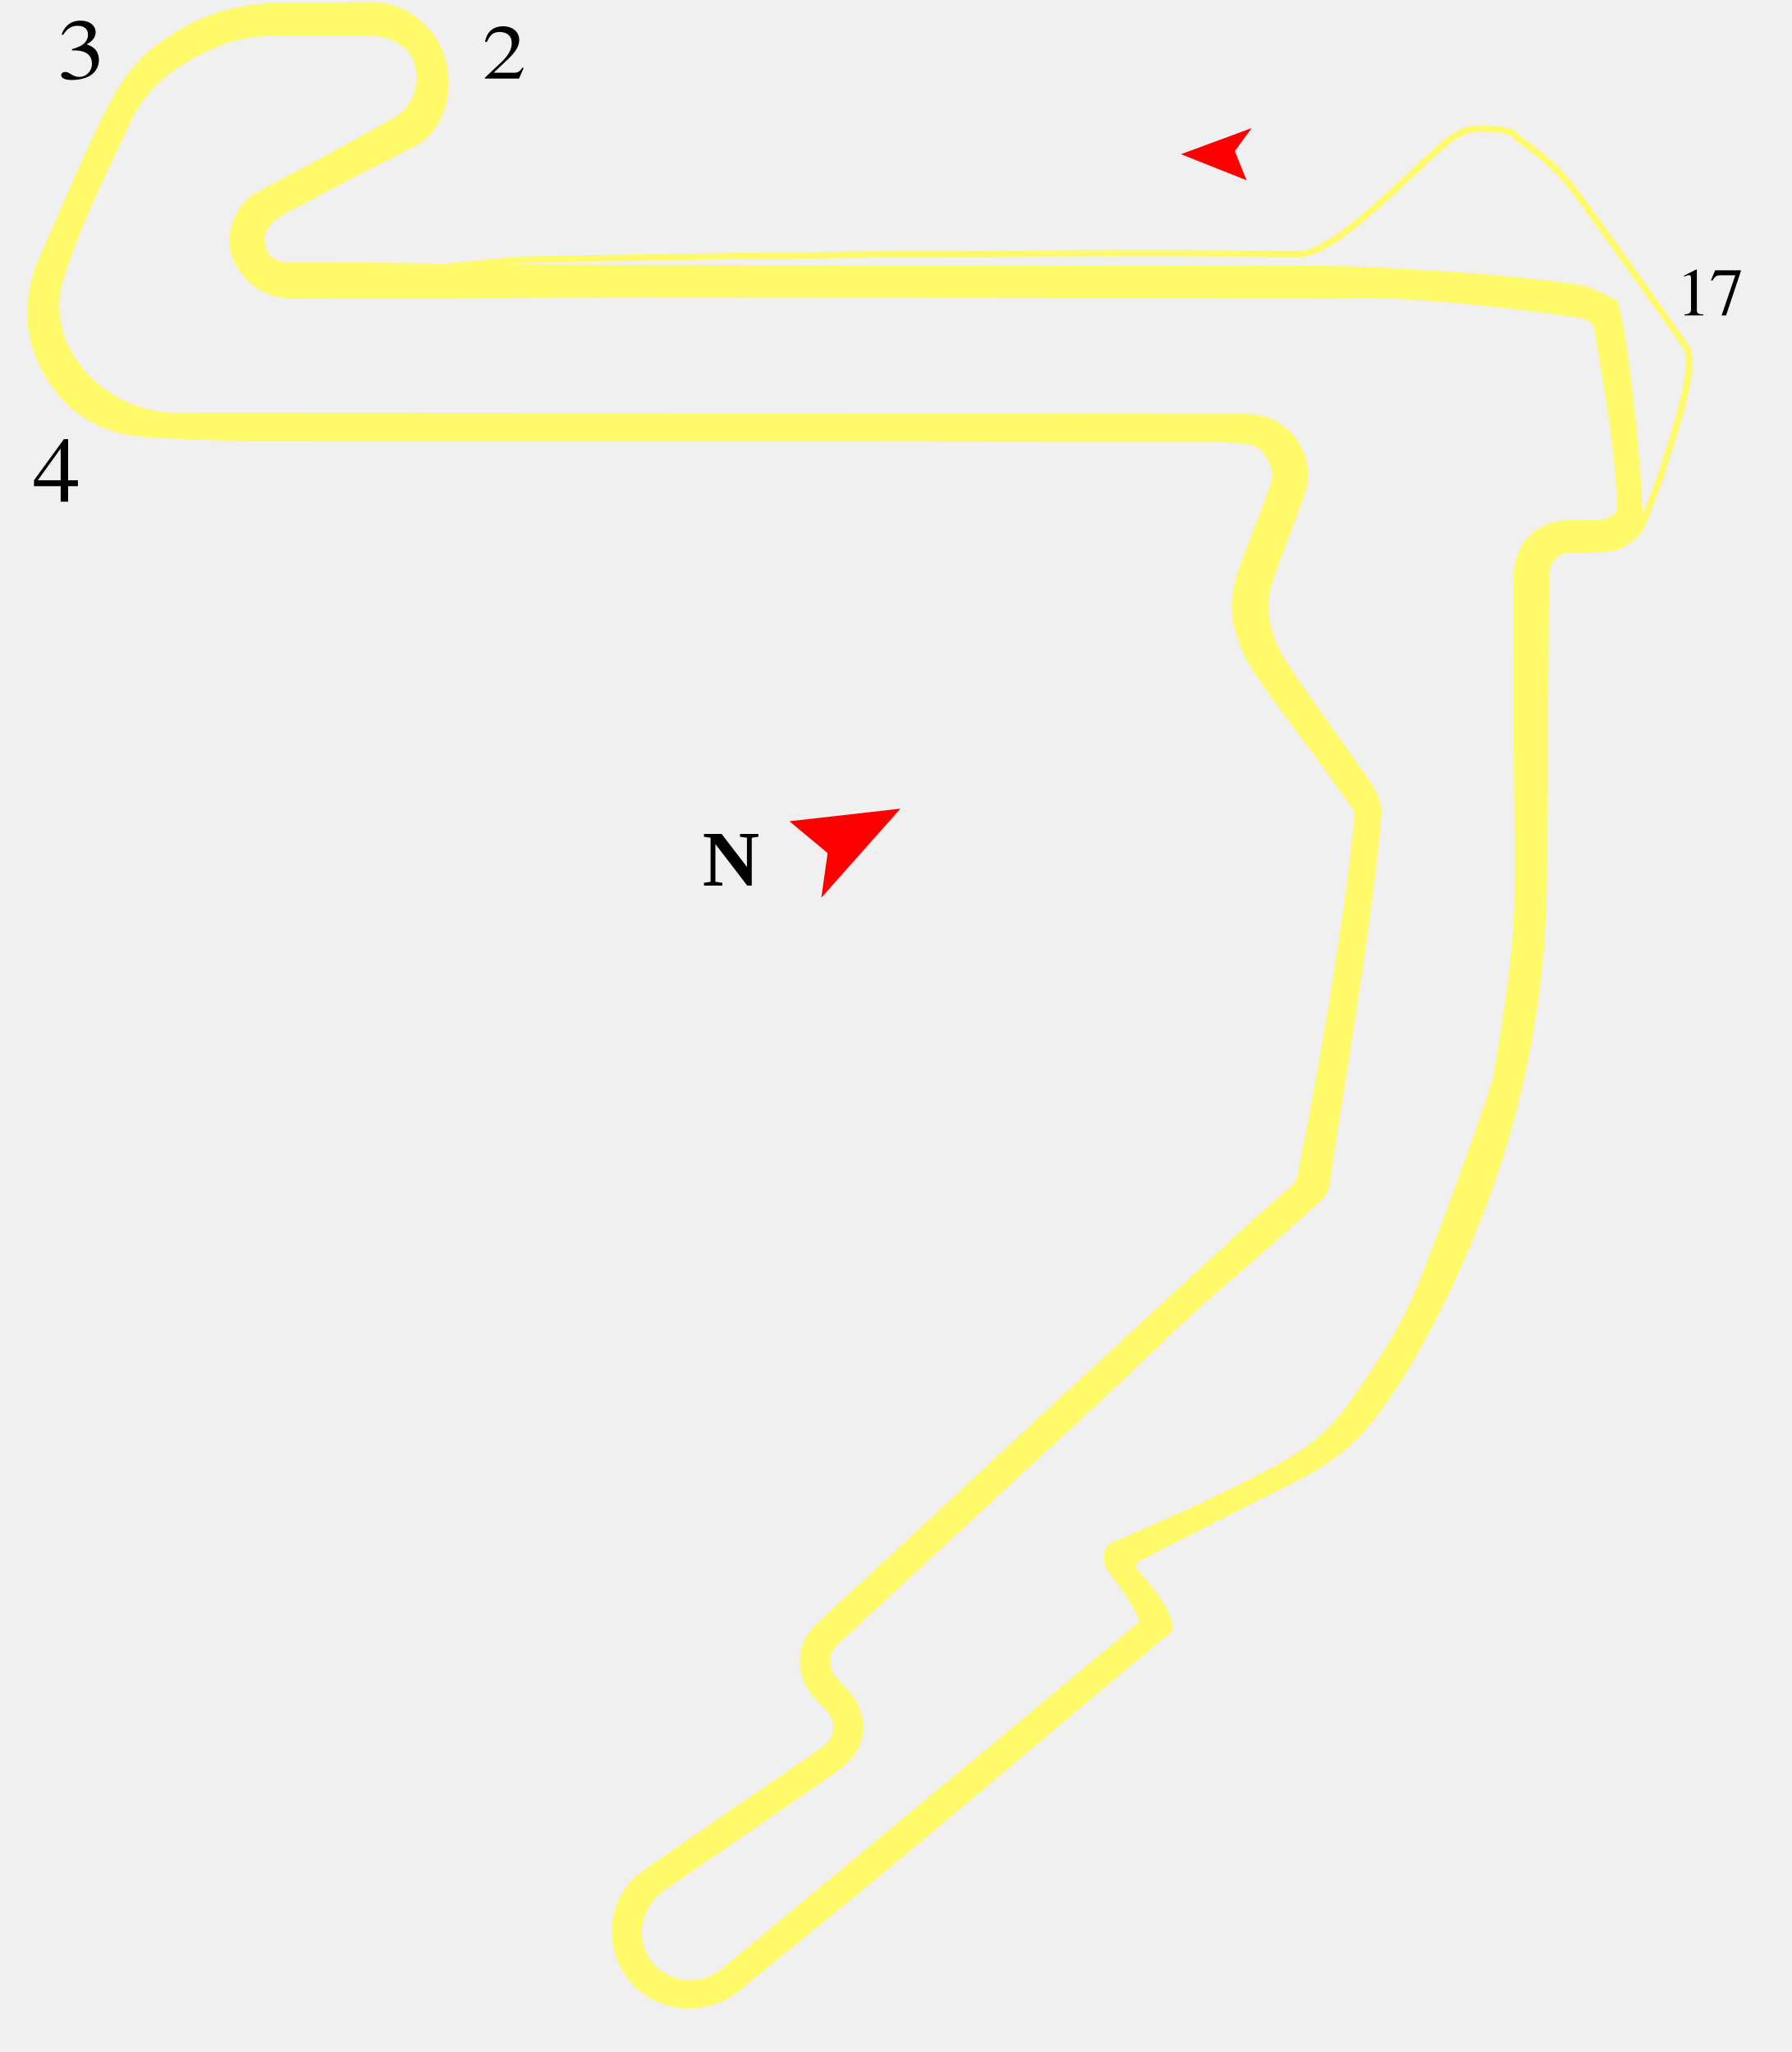
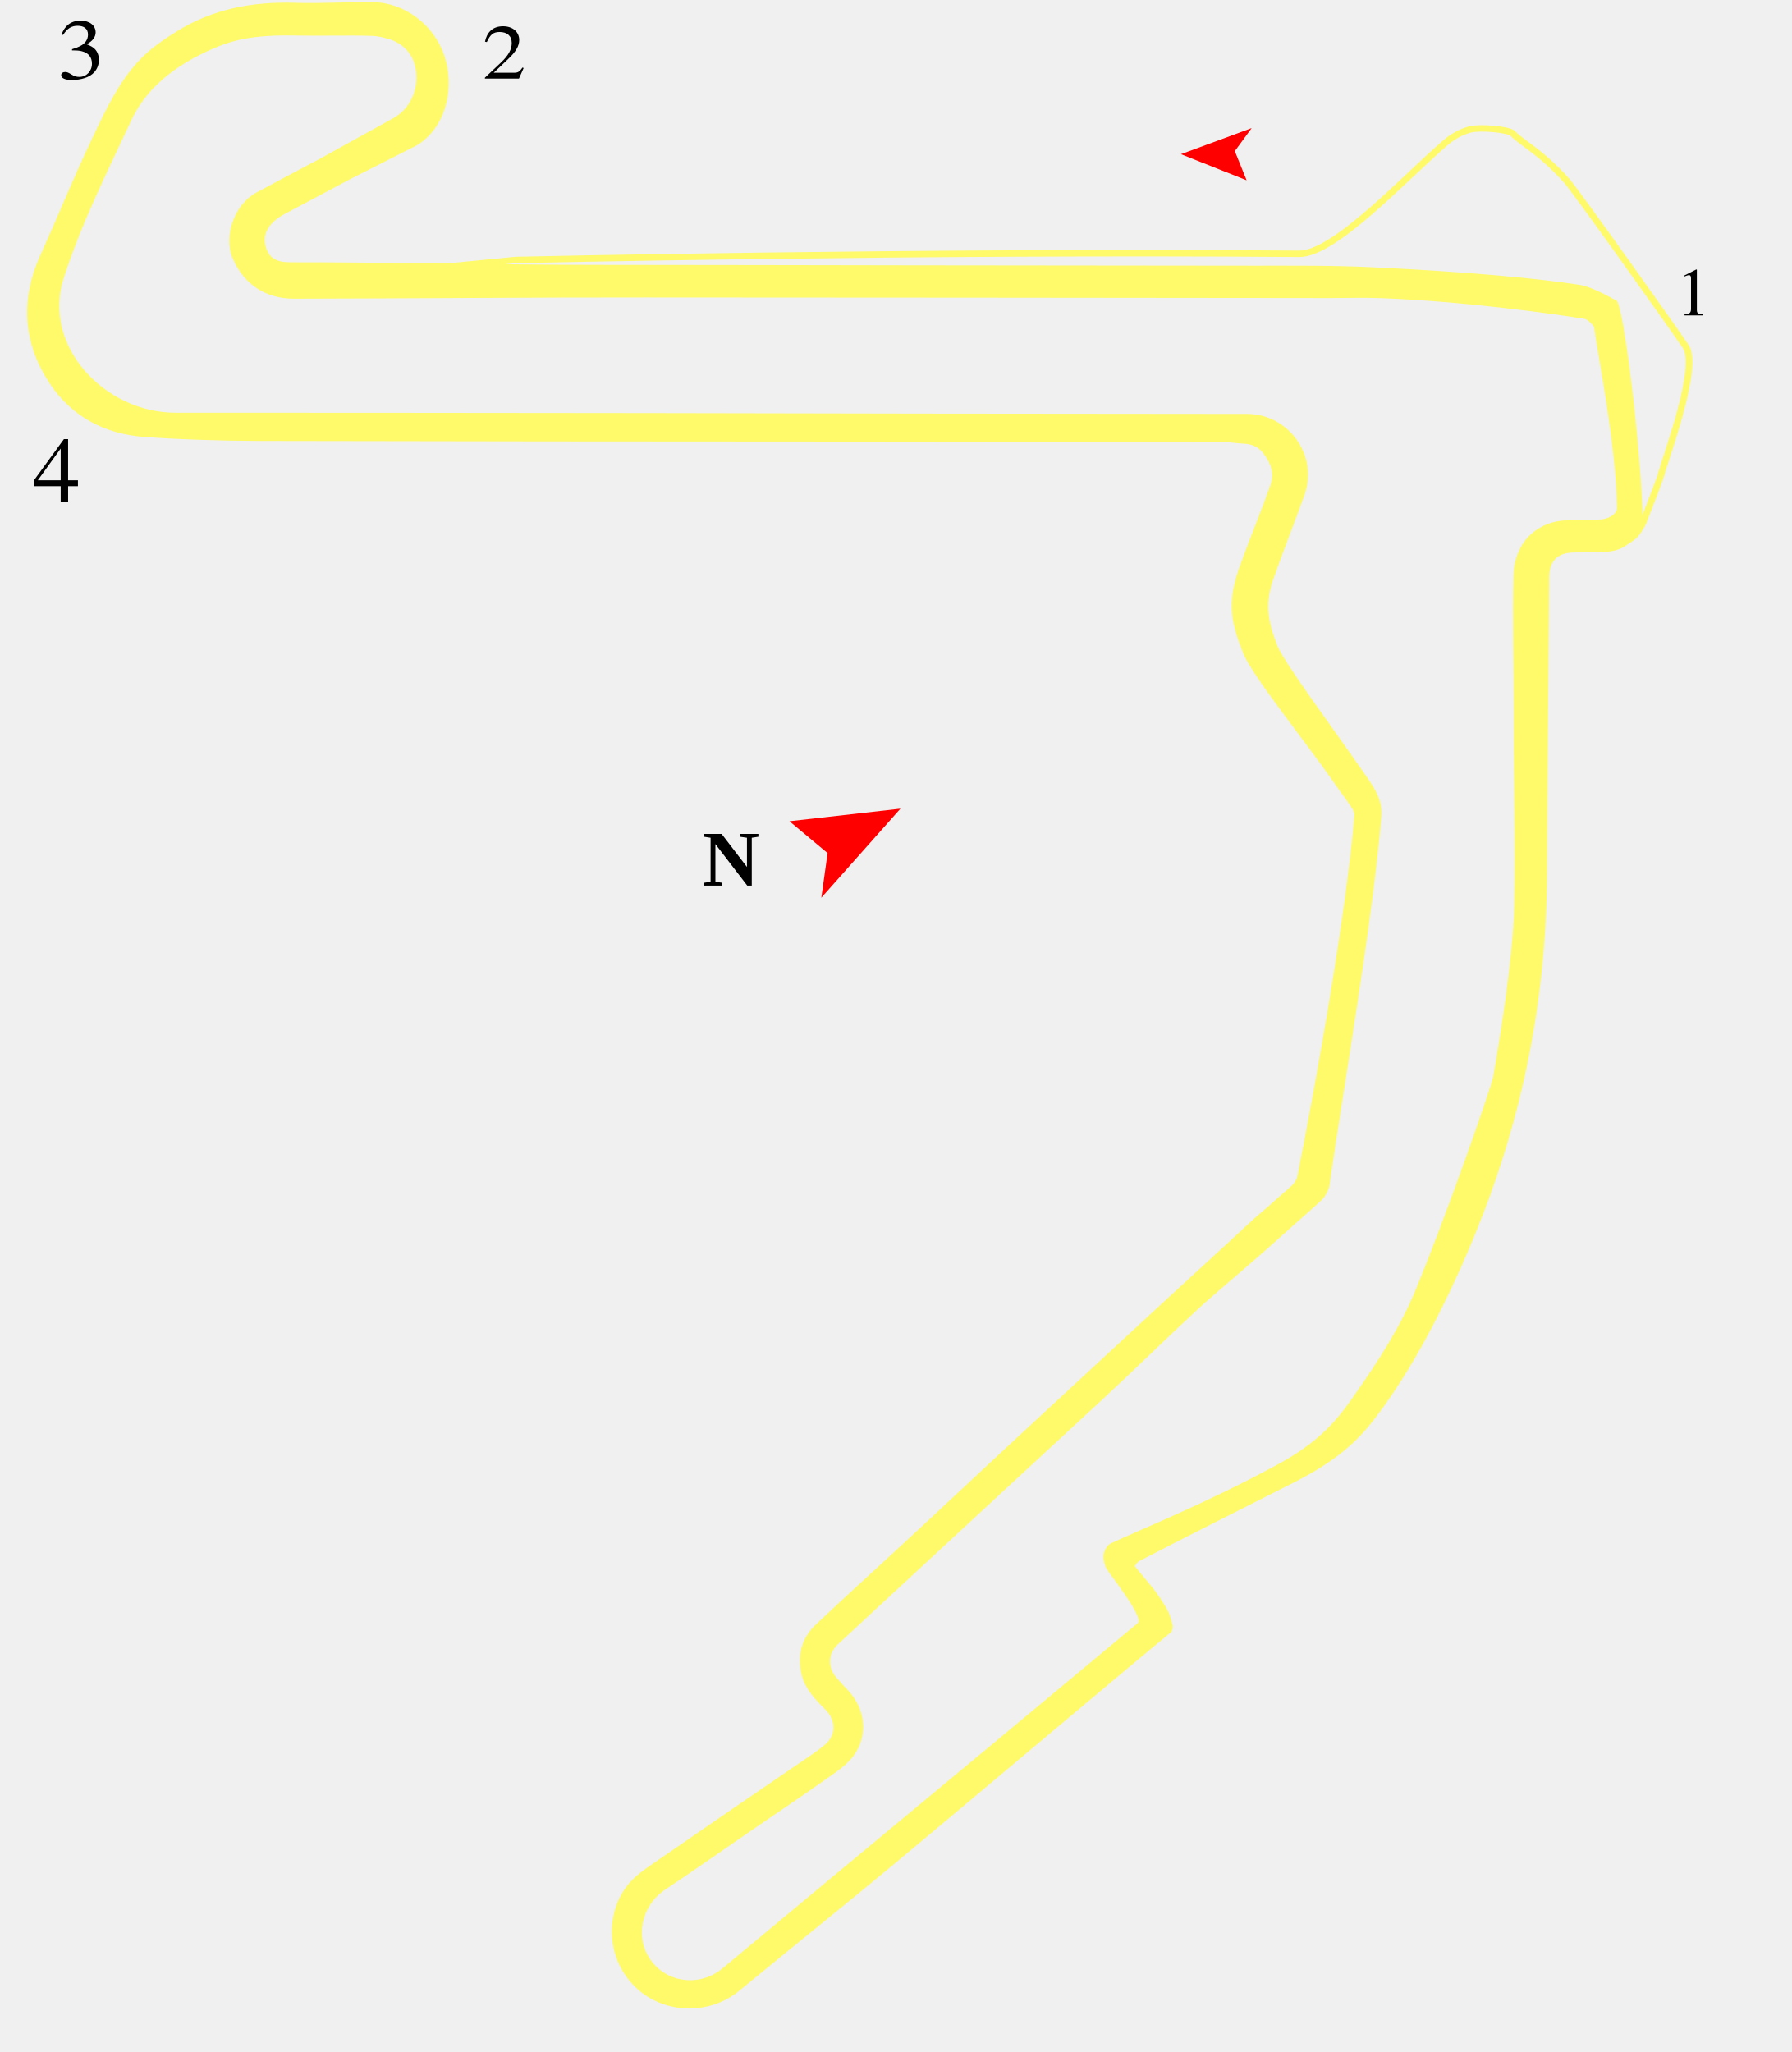
<svg xmlns="http://www.w3.org/2000/svg" width="230.373mm" height="263.863mm" viewBox="0 0 230.373 263.863" version="1.1" id="svg1" xml:space="preserve">
  <defs id="defs1" />
  <g id="layer1" transform="translate(58.30594,94.57387)">
    <g id="g35" transform="translate(-1.852083,-26.45833)">
      <g id="g36">
        <g id="g41" transform="translate(-2.645833,3.241146)">
          <g id="g59" transform="translate(-1.870887,2.80633)" />
        </g>
      </g>
    </g>
    <g id="g37" transform="translate(86.91563,-71.70208)" />&gt;<g id="g43" transform="translate(-32.82002,149.3385)">
      <g id="g57" transform="translate(3.554685,-5.61266)">&gt;</g>
    </g>
    <g id="g44" transform="translate(-86.56367,134.7344)" />
    <g id="g45" transform="translate(-52.99149,155.2019)">
      <g id="g56" transform="translate(9.541522,-8.980256)" />
    </g>&gt;<g id="g4" transform="translate(11.97368,13.47039)">
      <g id="g47" transform="translate(28.04583,31.48542)">
        <g id="g48" transform="translate(-0.958141,-0.02269766)" />
        <g id="g55" transform="translate(0.6731135,-32.96957)">
          <g id="g7">
            <g id="g10" transform="matrix(1.04685,0,0,1.04685,-5.628209,3.426396)">
-               <path style="font-size:15.184px;font-family:STIX;stroke-width:0.195" d="m 159.675,-39.196 v -0.132 h -3.147 l -0.512,1.217 0.154,0.074 c 0.358,-0.563 0.503,-0.679 0.998,-0.679 h 1.834 l -1.689,4.934 h 0.554 z" id="path56" transform="translate(-35.06052,-32.53535)" />
              <path style="font-size:15.169px;font-family:STIX;stroke-width:0.194" d="m 120.011,-66.325 v -0.125 c -0.626,0 -0.793,-0.15 -0.793,-0.509 v -4.981 l -0.075,-0.025 -1.493,0.759 v 0.117 l 0.225,-0.083 c 0.15,-0.058 0.292,-0.1 0.375,-0.1 0.175,0 0.25,0.125 0.25,0.409 v 3.746 c 0,0.459 -0.175,0.634 -0.793,0.667 v 0.125 z" id="path55" />
            </g>
          </g>
        </g>
      </g>
    </g>
    <g id="g34" transform="matrix(1.914917,0,0,1.914917,-92.89046,-26.63857)">
      <path style="font-size:4.237px;fill:#ff0000;stroke:none;stroke-width:1.027;stroke-dasharray:none" d="m 77.123,19.48 -5.233,6.073 0.416,-3.043 -2.525,-2.172 z" id="path22" transform="matrix(1.015067,0,0,0.9851566,0.2338607,-0.3661521)" />
      <g id="g33" transform="matrix(0.5863315,0,0,0.5863315,1.79094,31.65331)">
        <path style="font-weight:bold;font-size:9.033px;font-family:'Nimbus Roman No9 L';-inkscape-font-specification:'Nimbus Roman No9 L Bold';stroke-width:2.266" d="m 113.285,-18.544 -0.794,-0.115 v -0.322 h 2.104 v 0.322 l -0.759,0.115 v 5.478 h -0.516 l -3.648,-4.755 v 4.314 l 0.794,0.119 v 0.322 h -2.104 v -0.322 l 0.759,-0.119 v -5.037 l -0.759,-0.115 v -0.322 h 2.025 l 2.898,3.78 z" id="text33" />
      </g>
    </g>
    <g id="layer1-5" transform="translate(-193.3339,-234.0117)" />
    <g id="text20" style="font-size:4.237px;stroke-width:0.353" transform="matrix(1.015067,0,0,0.9851566,0.2338608,-0.3661525)">
      <path style="font-size:15.184px;font-family:STIX;stroke-width:0.273" d="m -49.675,-91.07 c 0.502,-0.831 1.066,-1.19 1.826,-1.19 0.809,0 1.323,0.382 1.323,1.145 0,0.685 -0.392,1.19 -0.993,1.505 -0.245,0.135 -0.564,0.258 -1.029,0.404 v 0.157 c 0.699,0 0.98,0.034 1.25,0.112 0.846,0.225 1.274,0.775 1.274,1.628 0,0.954 -0.686,1.718 -1.593,1.718 -0.343,0 -0.6,-0.056 -1.054,-0.348 -0.343,-0.225 -0.539,-0.292 -0.748,-0.292 -0.282,0 -0.502,0.168 -0.502,0.404 0,0.404 0.478,0.64 1.373,0.64 1.091,0 2.255,-0.326 2.843,-1.044 0.355,-0.427 0.564,-0.977 0.564,-1.572 0,-0.584 -0.196,-1.1 -0.539,-1.448 -0.257,-0.247 -0.478,-0.382 -1.017,-0.595 0.821,-0.449 1.14,-1.011 1.14,-1.55 0,-0.921 -0.772,-1.538 -1.912,-1.538 -1.274,0 -2.047,0.752 -2.402,1.819 z" id="path16" />
      <g id="g11" transform="translate(-0.65164,1.342849)">
        <path style="font-size:15.184px;font-family:STIX;stroke-width:0.246" d="m 9.31,-88.093 -0.154,-0.061 c -0.364,0.566 -0.596,0.677 -1.059,0.677 H 5.516 l 1.82,-1.779 c 0.982,-0.95 1.412,-1.708 1.412,-2.507 0,-1.001 -0.794,-1.779 -2.041,-1.779 -1.357,0 -2.063,0.829 -2.294,2.011 l 0.232,0.051 c 0.441,-0.991 0.827,-1.314 1.622,-1.314 0.938,0 1.533,0.505 1.533,1.425 0,0.859 -0.397,1.627 -1.434,2.628 l -1.964,1.91 v 0.121 h 4.313 z" id="path3" />
      </g>
      <g id="g12" transform="translate(1.30328,4.297117)">
        <path style="font-size:15.184px;font-family:STIX;stroke-width:0.281" d="m -49.103,-36.462 v -0.773 h -1.244 v -5.373 h -0.531 l -3.791,5.373 v 0.773 h 3.381 v 2.016 h 0.942 v -2.016 z m -2.185,-0.773 h -2.898 l 2.898,-4.142 z" id="path4" />
      </g>
      <path style="fill:#ff0000;stroke:none;stroke-width:1.245;stroke-dasharray:none" d="m 91.915,-75.502 8.958,-3.407 -2.133,3.006 1.493,3.808 z" id="path21" />
      <path style="font-size:4.237px;fill:none;stroke:#fffa69;stroke-width:0.837;stroke-dasharray:none" d="m 149.77,-26.281 c 0,0 0.511,-0.649 0.787,-1.426 0.372,-1.047 1.983,-5.188 2.184,-6.003 0.64,-2.429 4.848,-13.984 3.125,-16.664 -1.22,-1.897 -13.863,-20.237 -15.108,-21.682 -3.172,-3.68 -5.716,-4.948 -6.813,-6.156 -0.473,-0.521 -4.134,-0.867 -5.43,-0.514 -1.45,0.394 -2.546,1.242 -3.097,1.729 -5.046,4.464 -14.032,14.534 -18.501,14.498 -48.575,-0.391 -99.25,0.804 -99.25,0.804 l -30.817,3.084 132.038,0.19 9.054,0.291 27.563,3.109 z" id="path20" />
    </g>
    <path id="path1" d="m -7.644,-79.433 c 2.471,-1.427 3.334,-4.38 2.671,-6.801 -0.468,-1.71 -1.793,-2.882 -3.409,-3.34 -0.836,-0.237 -1.375,-0.362 -2.157,-0.387 -2.941,-0.094 -6.631,0.023 -9.945,-0.044 -3.31,-0.066 -6.585,0.124 -9.683,1.374 -4.68,1.889 -9.068,4.85 -11.197,9.41 -3.029,6.489 -6.492,13.367 -8.771,20.479 -2.755,8.599 5.226,17.239 14.425,17.242 8.596,0.003 17.192,7.59e-4 25.788,0.007 11.883,0.009 23.765,0.019 35.648,0.037 11.56,0.017 23.121,0.049 34.681,0.065 13.878,0.019 27.755,0.027 41.632,0.042 5.345,0.006 9.181,5.362 7.39,10.38 -1.293,3.623 -2.734,7.194 -4.003,10.825 -1.125,3.219 -0.74,5.297 0.449,8.479 0.797,2.133 6.832,10.185 11.194,16.487 1.298,1.876 2.405,3.34 2.223,5.63 -1.037,12.999 -5.019,35.832 -6.694,47.602 -0.12,0.38 -0.399,0.995 -0.728,1.408 -0.418,0.525 -2.885,2.609 -5.971,5.397 -3.659,3.305 -8.135,7.003 -10.001,8.73 -4.382,4.053 -8.236,7.877 -12.615,11.933 -3.629,3.361 -7.267,6.713 -10.897,10.072 -4.402,4.073 -8.802,8.149 -13.202,12.224 -3.262,3.021 -6.533,6.033 -9.782,9.068 -1.264,1.181 -1.313,2.944 -0.168,4.265 0.46,0.531 0.934,1.053 1.422,1.559 2.337,2.422 2.739,5.961 0.695,8.6 -0.921,1.19 -2.289,2.068 -3.547,2.956 -3.182,2.247 -6.418,4.415 -9.629,6.621 -3.645,2.504 -7.255,5.059 -10.936,7.509 -3.087,2.055 -3.983,6.175 -1.863,9.102 2.125,2.934 6.327,3.426 9.197,1.048 4.661,-3.862 9.303,-7.746 13.959,-11.614 7.131,-5.925 14.266,-11.846 21.401,-17.766 1.315,-1.092 17.439,-14.514 18.046,-15.027 0.852,-0.719 -3.489,-6.139 -4.024,-7.006 -0.12,-0.194 -0.448,-1.078 -0.369,-1.745 0.093,-0.782 0.623,-1.353 0.875,-1.472 4.049,-1.915 11.948,-4.997 21.511,-10.177 4.833,-2.618 7.235,-5.198 9.308,-8.121 4.088,-5.766 6.599,-9.929 8.371,-14.192 3.954,-9.513 9.786,-26.21 10.023,-27.527 0.586,-3.258 2.564,-14.937 2.704,-21.962 0.167,-8.418 -0.095,-16.621 -0.069,-25.042 0.018,-5.78 -0.169,-11.951 -0.021,-17.678 0.036,-1.399 0.555,-3.005 1.382,-4.134 1.134,-1.549 3.103,-2.694 5.443,-2.741 1.29,-0.026 2.756,-0.066 4.046,-0.1 1.072,-0.029 1.495,-0.31 1.905,-0.581 0.208,-0.138 0.537,-0.579 0.533,-0.87 -0.107,-8.145 -2.446,-19.56 -2.948,-23.327 0,0 -0.655,-0.936 -1.233,-1.034 -3.329,-0.566 -15.377,-2.268 -26.193,-2.669 -2.14,-0.079 -4.284,-0.007 -6.426,-0.009 -15.316,-0.017 -30.632,-0.035 -45.948,-0.048 -14.053,-0.011 -28.105,-0.013 -42.158,-0.025 -14.377,-0.013 -30.813,0.127 -45.19,0.153 -3.59,0.006 -6.436,-1.777 -7.888,-5.192 -1.228,-2.886 0.262,-6.937 3.009,-8.433 2.763,-1.504 5.552,-2.96 8.33,-4.437 m 3.718,2.715 c -2.854,1.518 -5.525,2.945 -8.382,4.459 -1.729,0.916 -2.887,2.302 -2.473,4.04 0.375,1.571 1.335,2.171 3.189,2.169 12.528,-0.016 27.115,0.328 39.643,0.332 13.585,0.004 27.17,0.042 40.755,0.06 14.553,0.019 29.106,0.036 43.659,0.047 4.987,0.004 10.015,-0.047 15,0.194 12.612,0.61 21.192,1.42 26.712,2.265 1.857,0.284 4.992,2.198 4.77,2.043 0.873,0.404 3.245,19.361 3.364,28.67 0.02,1.588 -1.21,2.15 -1.924,2.655 -0.977,0.69 -1.739,0.985 -3.89,1.007 -1.027,0.011 -2.054,0.03 -3.082,0.044 -2.053,0.03 -3.107,1.084 -3.129,3.165 -0.036,3.491 -0.059,6.983 -0.085,10.475 -0.069,9.154 -0.167,18.307 -0.196,27.461 -0.027,8.544 -0.897,16.992 -2.669,25.348 -1.322,6.23 -3.152,12.351 -5.413,18.258 -1.291,3.373 -2.671,6.634 -4.233,9.936 -3.261,6.895 -6.004,11.412 -8.646,15.123 -2.608,3.664 -5.091,6.546 -11.745,9.9 -4.586,2.312 -15.18,7.653 -19.722,10.029 -0.227,0.119 -0.474,0.462 -0.564,0.66 0,0 0.984,1.237 2.061,2.503 0.897,1.055 1.793,2.463 2.29,3.452 0.1,0.199 0.346,1.064 0.491,1.565 0.102,0.352 -0.072,0.867 -0.194,0.967 -4.955,4.05 -28.443,23.859 -35.598,29.802 -6.48,5.382 -13.442,10.966 -19.946,16.319 -3.836,3.158 -9.603,2.967 -13.179,-0.348 -2.642,-2.45 -3.681,-6.056 -2.948,-9.4 0.277,-1.263 0.793,-2.491 1.598,-3.592 1.014,-1.385 2.427,-2.316 3.806,-3.263 3.284,-2.253 6.416,-4.429 9.699,-6.684 3.21,-2.206 6.604,-4.505 9.814,-6.711 0.771,-0.53 1.474,-1.012 2.195,-1.606 1.543,-1.271 1.522,-3.184 0.081,-4.61 -1.306,-1.292 -2.543,-2.586 -3.009,-4.415 -0.627,-2.459 -0.008,-4.752 1.817,-6.48 3.675,-3.481 7.468,-6.912 11.184,-10.349 5.498,-5.086 10.661,-9.97 16.161,-15.054 5.887,-5.441 11.155,-10.334 17.042,-15.774 3.424,-3.164 8.174,-7.478 11.479,-10.575 0.935,-0.876 2.112,-1.805 2.901,-2.544 0.704,-0.66 1.745,-1.489 2.471,-2.192 0.133,-0.129 0.242,-0.259 0.332,-0.386 0.202,-0.287 0.301,-0.554 0.338,-0.739 2.515,-12.577 6.326,-34.187 7.335,-46.44 0.03,-0.369 -0.149,-0.682 -0.363,-1.011 -0.169,-0.259 -0.348,-0.534 -0.55,-0.809 -0.667,-0.908 -1.369,-1.907 -2.058,-2.891 -3.379,-4.825 -10.127,-13.223 -11.277,-16.04 -1.805,-4.421 -2.079,-6.905 -0.419,-11.473 1.273,-3.506 2.634,-6.75 3.877,-10.266 0.6,-1.697 -0.142,-3.063 -0.935,-4.088 -0.549,-0.711 -1.276,-1.162 -2.521,-1.218 -1.113,-0.05 -1.733,-0.215 -2.848,-0.216 -15.785,-0.017 -31.57,-0.037 -47.355,-0.05 -13.086,-0.012 -26.172,-0.012 -39.257,-0.026 -12.527,-0.013 -25.055,-0.031 -37.582,-0.06 -4.107,-0.009 -10.289,-0.204 -14.373,-0.519 -4.996,-0.385 -9.226,-2.587 -12.043,-6.81 -3.477,-5.212 -3.843,-10.801 -1.26,-16.51 2.117,-4.679 4.128,-9.634 6.313,-14.279 1.469,-3.122 3.184,-6.91 5.413,-9.668 1.766,-2.185 3.415,-3.367 5.801,-4.858 4.678,-2.923 9.8,-3.857 15.241,-3.689 3.337,0.104 6.683,-0.121 10.023,-0.081 4.066,0.049 7.844,2.934 9.158,6.846 1.315,3.916 0.373,8.573 -2.792,11.049 -0.366,0.286 -0.804,0.59 -1.384,0.832" style="fill:#fffa69;fill-opacity:1;fill-rule:nonzero;stroke:none;stroke-width:0.353" />
    <g id="g20">
      <g id="g13">
        <path id="path33" d="m 93.909,-50.199 c 0.866,0 1.731,0 2.597,0" style="fill:#ffffff;fill-opacity:1;fill-rule:nonzero;stroke:none;stroke-width:0.353" />
      </g>
    </g>
  </g>
</svg>
